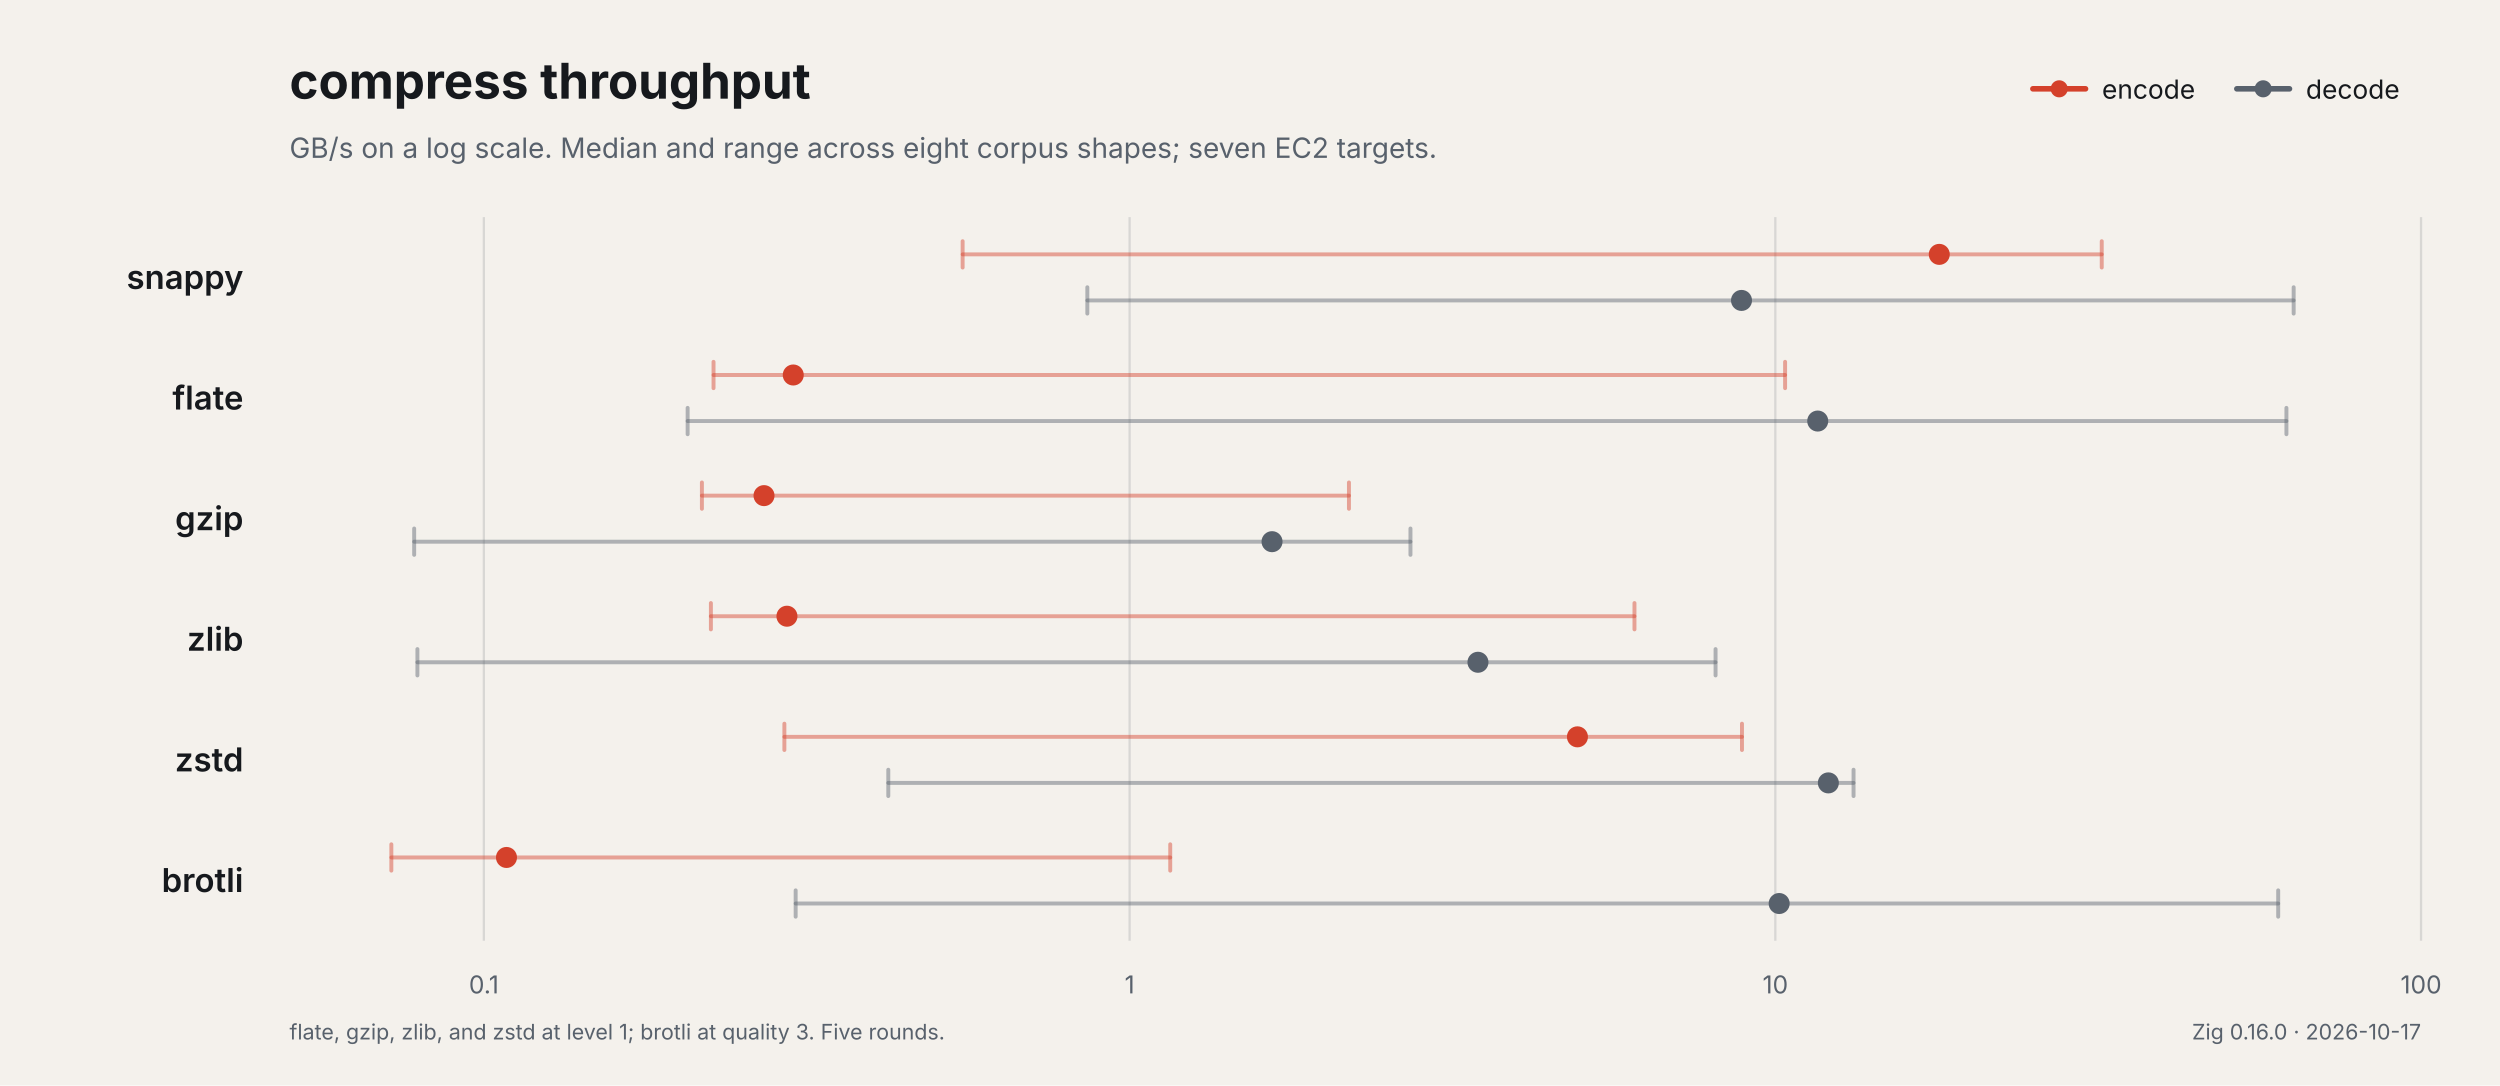
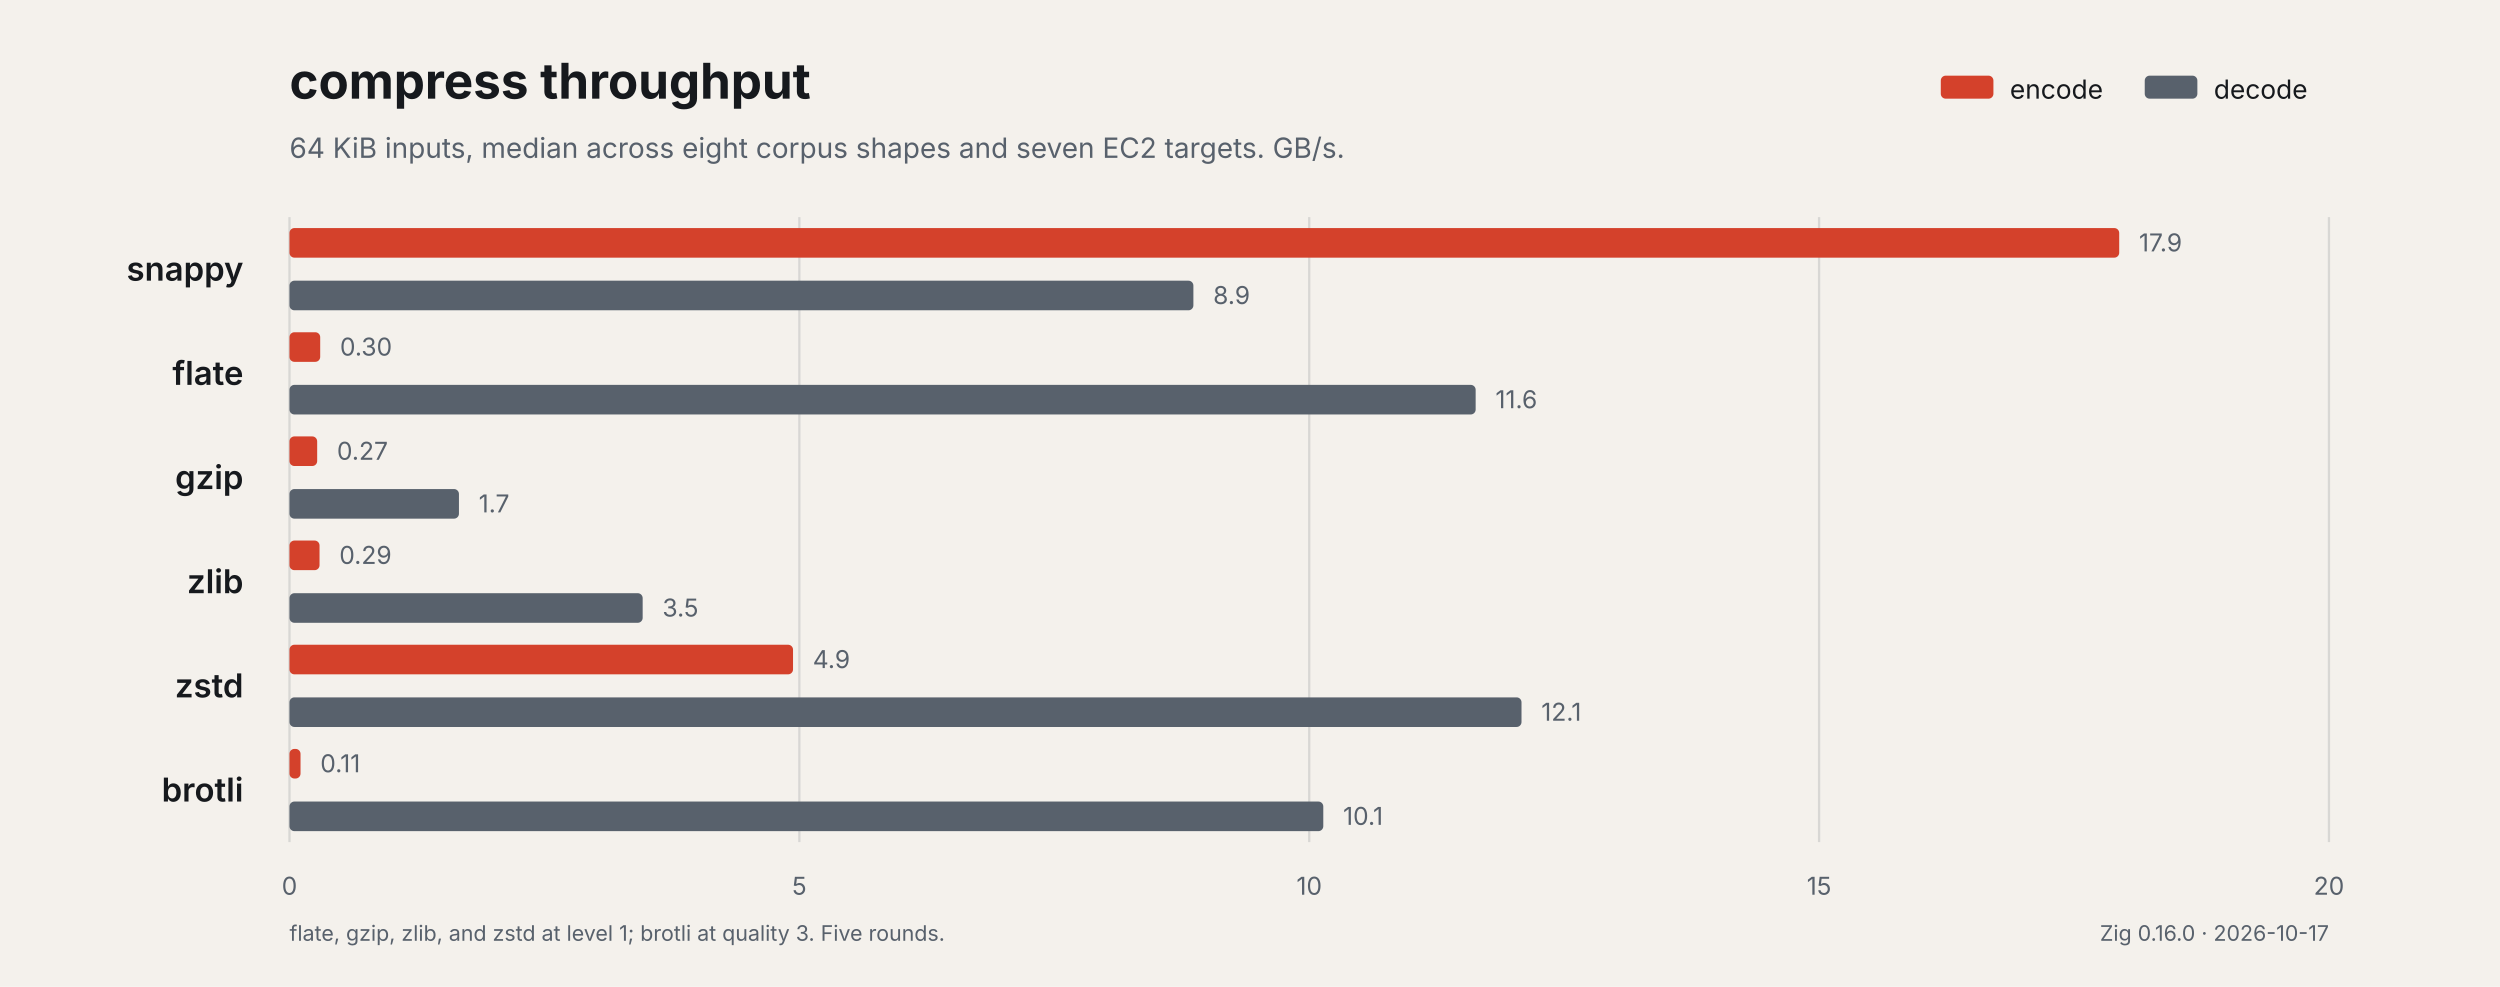
- <svg xmlns="http://www.w3.org/2000/svg" width="760" height="330" viewBox="0 0 760 330" role="img">
-   <rect width="760" height="330" fill="#f4f1ec" />
+ <svg xmlns="http://www.w3.org/2000/svg" width="760" height="300" viewBox="0 0 760 300" role="img">
+   <rect width="760" height="300" fill="#f4f1ec" />
  <text x="88.00" y="30.00" font-size="15" fill="#16191d" font-family="ui-sans-serif, system-ui, -apple-system, 'Segoe UI', sans-serif" font-weight="700" text-anchor="start" opacity="1.0">compress throughput</text>
-   <text x="88.00" y="48.00" font-size="8.5" fill="#58616c" font-family="ui-sans-serif, system-ui, -apple-system, 'Segoe UI', sans-serif" font-weight="normal" text-anchor="start" opacity="1.0">GB/s on a log scale. Median and range across eight corpus shapes; seven EC2 targets.</text>
-   <line x1="618.00" y1="27" x2="634.00" y2="27" stroke="#d4412b" stroke-width="1.7" stroke-linecap="round" />
-   <circle cx="626.00" cy="27" r="2.6" fill="#d4412b" />
-   <text x="639.00" y="30.00" font-size="8" fill="#16191d" font-family="ui-sans-serif, system-ui, -apple-system, 'Segoe UI', sans-serif" font-weight="normal" text-anchor="start" opacity="1.0">encode</text>
-   <line x1="680.00" y1="27" x2="696.00" y2="27" stroke="#58616c" stroke-width="1.7" stroke-linecap="round" />
-   <circle cx="688.00" cy="27" r="2.6" fill="#58616c" />
-   <text x="701.00" y="30.00" font-size="8" fill="#16191d" font-family="ui-sans-serif, system-ui, -apple-system, 'Segoe UI', sans-serif" font-weight="normal" text-anchor="start" opacity="1.0">decode</text>
-   <line x1="147.09" y1="66.00" x2="147.09" y2="286.00" stroke="#58616c" stroke-width="0.7" opacity="0.18" />
-   <text x="147.09" y="302.00" font-size="7.5" fill="#58616c" font-family="ui-sans-serif, system-ui, -apple-system, 'Segoe UI', sans-serif" font-weight="normal" text-anchor="middle" opacity="1.0">0.1</text>
-   <line x1="343.40" y1="66.00" x2="343.40" y2="286.00" stroke="#58616c" stroke-width="0.7" opacity="0.18" />
-   <text x="343.40" y="302.00" font-size="7.5" fill="#58616c" font-family="ui-sans-serif, system-ui, -apple-system, 'Segoe UI', sans-serif" font-weight="normal" text-anchor="middle" opacity="1.0">1</text>
-   <line x1="539.70" y1="66.00" x2="539.70" y2="286.00" stroke="#58616c" stroke-width="0.7" opacity="0.18" />
-   <text x="539.70" y="302.00" font-size="7.5" fill="#58616c" font-family="ui-sans-serif, system-ui, -apple-system, 'Segoe UI', sans-serif" font-weight="normal" text-anchor="middle" opacity="1.0">10</text>
-   <line x1="736.00" y1="66.00" x2="736.00" y2="286.00" stroke="#58616c" stroke-width="0.7" opacity="0.18" />
-   <text x="736.00" y="302.00" font-size="7.5" fill="#58616c" font-family="ui-sans-serif, system-ui, -apple-system, 'Segoe UI', sans-serif" font-weight="normal" text-anchor="middle" opacity="1.0">100</text>
-   <text x="74.00" y="87.83" font-size="10" fill="#16191d" font-family="ui-sans-serif, system-ui, -apple-system, 'Segoe UI', sans-serif" font-weight="600" text-anchor="end" opacity="1.0">snappy</text>
-   <line x1="292.64" y1="77.33" x2="638.93" y2="77.33" stroke="#d4412b" stroke-width="1.2" stroke-linecap="round" opacity="0.45" />
-   <line x1="292.64" y1="73.33" x2="292.64" y2="81.33" stroke="#d4412b" stroke-width="1.2" stroke-linecap="round" opacity="0.45" />
-   <line x1="638.93" y1="73.33" x2="638.93" y2="81.33" stroke="#d4412b" stroke-width="1.2" stroke-linecap="round" opacity="0.45" />
-   <circle cx="589.54" cy="77.33" r="3.2" fill="#d4412b" />
-   <line x1="330.55" y1="91.33" x2="697.27" y2="91.33" stroke="#58616c" stroke-width="1.2" stroke-linecap="round" opacity="0.45" />
-   <line x1="330.55" y1="87.33" x2="330.55" y2="95.33" stroke="#58616c" stroke-width="1.2" stroke-linecap="round" opacity="0.45" />
-   <line x1="697.27" y1="87.33" x2="697.27" y2="95.33" stroke="#58616c" stroke-width="1.2" stroke-linecap="round" opacity="0.45" />
-   <circle cx="529.42" cy="91.33" r="3.2" fill="#58616c" />
-   <text x="74.00" y="124.50" font-size="10" fill="#16191d" font-family="ui-sans-serif, system-ui, -apple-system, 'Segoe UI', sans-serif" font-weight="600" text-anchor="end" opacity="1.0">flate</text>
-   <line x1="216.91" y1="114.00" x2="542.67" y2="114.00" stroke="#d4412b" stroke-width="1.2" stroke-linecap="round" opacity="0.45" />
-   <line x1="216.91" y1="110.00" x2="216.91" y2="118.00" stroke="#d4412b" stroke-width="1.2" stroke-linecap="round" opacity="0.45" />
-   <line x1="542.67" y1="110.00" x2="542.67" y2="118.00" stroke="#d4412b" stroke-width="1.2" stroke-linecap="round" opacity="0.45" />
-   <circle cx="241.15" cy="114.00" r="3.2" fill="#d4412b" />
-   <line x1="209.04" y1="128.00" x2="695.07" y2="128.00" stroke="#58616c" stroke-width="1.2" stroke-linecap="round" opacity="0.45" />
-   <line x1="209.04" y1="124.00" x2="209.04" y2="132.00" stroke="#58616c" stroke-width="1.2" stroke-linecap="round" opacity="0.45" />
-   <line x1="695.07" y1="124.00" x2="695.07" y2="132.00" stroke="#58616c" stroke-width="1.2" stroke-linecap="round" opacity="0.45" />
-   <circle cx="552.59" cy="128.00" r="3.2" fill="#58616c" />
-   <text x="74.00" y="161.17" font-size="10" fill="#16191d" font-family="ui-sans-serif, system-ui, -apple-system, 'Segoe UI', sans-serif" font-weight="600" text-anchor="end" opacity="1.0">gzip</text>
-   <line x1="213.38" y1="150.67" x2="410.08" y2="150.67" stroke="#d4412b" stroke-width="1.2" stroke-linecap="round" opacity="0.45" />
-   <line x1="213.38" y1="146.67" x2="213.38" y2="154.67" stroke="#d4412b" stroke-width="1.2" stroke-linecap="round" opacity="0.45" />
-   <line x1="410.08" y1="146.67" x2="410.08" y2="154.67" stroke="#d4412b" stroke-width="1.2" stroke-linecap="round" opacity="0.45" />
-   <circle cx="232.26" cy="150.67" r="3.2" fill="#d4412b" />
-   <line x1="125.91" y1="164.67" x2="428.78" y2="164.67" stroke="#58616c" stroke-width="1.2" stroke-linecap="round" opacity="0.45" />
-   <line x1="125.91" y1="160.67" x2="125.91" y2="168.67" stroke="#58616c" stroke-width="1.2" stroke-linecap="round" opacity="0.45" />
-   <line x1="428.78" y1="160.67" x2="428.78" y2="168.67" stroke="#58616c" stroke-width="1.2" stroke-linecap="round" opacity="0.45" />
-   <circle cx="386.70" cy="164.67" r="3.2" fill="#58616c" />
-   <text x="74.00" y="197.83" font-size="10" fill="#16191d" font-family="ui-sans-serif, system-ui, -apple-system, 'Segoe UI', sans-serif" font-weight="600" text-anchor="end" opacity="1.0">zlib</text>
-   <line x1="216.11" y1="187.33" x2="496.88" y2="187.33" stroke="#d4412b" stroke-width="1.2" stroke-linecap="round" opacity="0.45" />
-   <line x1="216.11" y1="183.33" x2="216.11" y2="191.33" stroke="#d4412b" stroke-width="1.2" stroke-linecap="round" opacity="0.45" />
-   <line x1="496.88" y1="183.33" x2="496.88" y2="191.33" stroke="#d4412b" stroke-width="1.2" stroke-linecap="round" opacity="0.45" />
-   <circle cx="239.23" cy="187.33" r="3.2" fill="#d4412b" />
-   <line x1="126.89" y1="201.33" x2="521.53" y2="201.33" stroke="#58616c" stroke-width="1.2" stroke-linecap="round" opacity="0.45" />
-   <line x1="126.89" y1="197.33" x2="126.89" y2="205.33" stroke="#58616c" stroke-width="1.2" stroke-linecap="round" opacity="0.45" />
-   <line x1="521.53" y1="197.33" x2="521.53" y2="205.33" stroke="#58616c" stroke-width="1.2" stroke-linecap="round" opacity="0.45" />
-   <circle cx="449.30" cy="201.33" r="3.2" fill="#58616c" />
-   <text x="74.00" y="234.50" font-size="10" fill="#16191d" font-family="ui-sans-serif, system-ui, -apple-system, 'Segoe UI', sans-serif" font-weight="600" text-anchor="end" opacity="1.0">zstd</text>
-   <line x1="238.45" y1="224.00" x2="529.56" y2="224.00" stroke="#d4412b" stroke-width="1.2" stroke-linecap="round" opacity="0.45" />
-   <line x1="238.45" y1="220.00" x2="238.45" y2="228.00" stroke="#d4412b" stroke-width="1.2" stroke-linecap="round" opacity="0.45" />
-   <line x1="529.56" y1="220.00" x2="529.56" y2="228.00" stroke="#d4412b" stroke-width="1.2" stroke-linecap="round" opacity="0.45" />
-   <circle cx="479.54" cy="224.00" r="3.2" fill="#d4412b" />
-   <line x1="270.04" y1="238.00" x2="563.48" y2="238.00" stroke="#58616c" stroke-width="1.2" stroke-linecap="round" opacity="0.45" />
-   <line x1="270.04" y1="234.00" x2="270.04" y2="242.00" stroke="#58616c" stroke-width="1.2" stroke-linecap="round" opacity="0.45" />
-   <line x1="563.48" y1="234.00" x2="563.48" y2="242.00" stroke="#58616c" stroke-width="1.2" stroke-linecap="round" opacity="0.45" />
-   <circle cx="555.82" cy="238.00" r="3.2" fill="#58616c" />
-   <text x="74.00" y="271.17" font-size="10" fill="#16191d" font-family="ui-sans-serif, system-ui, -apple-system, 'Segoe UI', sans-serif" font-weight="600" text-anchor="end" opacity="1.0">brotli</text>
-   <line x1="118.97" y1="260.67" x2="355.75" y2="260.67" stroke="#d4412b" stroke-width="1.2" stroke-linecap="round" opacity="0.45" />
-   <line x1="118.97" y1="256.67" x2="118.97" y2="264.67" stroke="#d4412b" stroke-width="1.2" stroke-linecap="round" opacity="0.45" />
-   <line x1="355.75" y1="256.67" x2="355.75" y2="264.67" stroke="#d4412b" stroke-width="1.2" stroke-linecap="round" opacity="0.45" />
-   <circle cx="153.97" cy="260.67" r="3.2" fill="#d4412b" />
-   <line x1="241.88" y1="274.67" x2="692.57" y2="274.67" stroke="#58616c" stroke-width="1.2" stroke-linecap="round" opacity="0.45" />
-   <line x1="241.88" y1="270.67" x2="241.88" y2="278.67" stroke="#58616c" stroke-width="1.2" stroke-linecap="round" opacity="0.45" />
-   <line x1="692.57" y1="270.67" x2="692.57" y2="278.67" stroke="#58616c" stroke-width="1.2" stroke-linecap="round" opacity="0.45" />
-   <circle cx="540.87" cy="274.67" r="3.2" fill="#58616c" />
-   <text x="736.00" y="316.00" font-size="6.5" fill="#58616c" font-family="ui-sans-serif, system-ui, -apple-system, 'Segoe UI', sans-serif" font-weight="normal" text-anchor="end" opacity="1.0">Zig 0.16.0 · 2026-10-17</text>
-   <text x="88.00" y="316.00" font-size="6.5" fill="#58616c" font-family="ui-sans-serif, system-ui, -apple-system, 'Segoe UI', sans-serif" font-weight="normal" text-anchor="start" opacity="1.0">flate, gzip, zlib, and zstd at level 1; brotli at quality 3. Five rounds.</text>
+   <text x="88.00" y="48.00" font-size="8.5" fill="#58616c" font-family="ui-sans-serif, system-ui, -apple-system, 'Segoe UI', sans-serif" font-weight="normal" text-anchor="start" opacity="1.0">64 KiB inputs, median across eight corpus shapes and seven EC2 targets. GB/s.</text>
+   <rect x="590.00" y="23" width="16" height="7" rx="1.5" fill="#d4412b" />
+   <text x="611.00" y="30.00" font-size="8" fill="#16191d" font-family="ui-sans-serif, system-ui, -apple-system, 'Segoe UI', sans-serif" font-weight="normal" text-anchor="start" opacity="1.0">encode</text>
+   <rect x="652.00" y="23" width="16" height="7" rx="1.5" fill="#58616c" />
+   <text x="673.00" y="30.00" font-size="8" fill="#16191d" font-family="ui-sans-serif, system-ui, -apple-system, 'Segoe UI', sans-serif" font-weight="normal" text-anchor="start" opacity="1.0">decode</text>
+   <line x1="88.00" y1="66.00" x2="88.00" y2="256.00" stroke="#58616c" stroke-width="0.7" opacity="0.18" />
+   <text x="88.00" y="272.00" font-size="7.5" fill="#58616c" font-family="ui-sans-serif, system-ui, -apple-system, 'Segoe UI', sans-serif" font-weight="normal" text-anchor="middle" opacity="1.0">0</text>
+   <line x1="243.00" y1="66.00" x2="243.00" y2="256.00" stroke="#58616c" stroke-width="0.7" opacity="0.18" />
+   <text x="243.00" y="272.00" font-size="7.5" fill="#58616c" font-family="ui-sans-serif, system-ui, -apple-system, 'Segoe UI', sans-serif" font-weight="normal" text-anchor="middle" opacity="1.0">5</text>
+   <line x1="398.00" y1="66.00" x2="398.00" y2="256.00" stroke="#58616c" stroke-width="0.7" opacity="0.18" />
+   <text x="398.00" y="272.00" font-size="7.5" fill="#58616c" font-family="ui-sans-serif, system-ui, -apple-system, 'Segoe UI', sans-serif" font-weight="normal" text-anchor="middle" opacity="1.0">10</text>
+   <line x1="553.00" y1="66.00" x2="553.00" y2="256.00" stroke="#58616c" stroke-width="0.7" opacity="0.18" />
+   <text x="553.00" y="272.00" font-size="7.5" fill="#58616c" font-family="ui-sans-serif, system-ui, -apple-system, 'Segoe UI', sans-serif" font-weight="normal" text-anchor="middle" opacity="1.0">15</text>
+   <line x1="708.00" y1="66.00" x2="708.00" y2="256.00" stroke="#58616c" stroke-width="0.7" opacity="0.18" />
+   <text x="708.00" y="272.00" font-size="7.5" fill="#58616c" font-family="ui-sans-serif, system-ui, -apple-system, 'Segoe UI', sans-serif" font-weight="normal" text-anchor="middle" opacity="1.0">20</text>
+   <text x="74.00" y="85.33" font-size="10" fill="#16191d" font-family="ui-sans-serif, system-ui, -apple-system, 'Segoe UI', sans-serif" font-weight="600" text-anchor="end" opacity="1.0">snappy</text>
+   <rect x="88.00" y="69.33" width="556.24" height="9" rx="1.5" fill="#d4412b" />
+   <text x="650.24" y="76.43" font-size="7.5" fill="#58616c" font-family="ui-sans-serif, system-ui, -apple-system, 'Segoe UI', sans-serif" font-weight="normal" text-anchor="start" opacity="1.0">17.9</text>
+   <rect x="88.00" y="85.33" width="274.79" height="9" rx="1.5" fill="#58616c" />
+   <text x="368.79" y="92.43" font-size="7.5" fill="#58616c" font-family="ui-sans-serif, system-ui, -apple-system, 'Segoe UI', sans-serif" font-weight="normal" text-anchor="start" opacity="1.0">8.9</text>
+   <text x="74.00" y="117.00" font-size="10" fill="#16191d" font-family="ui-sans-serif, system-ui, -apple-system, 'Segoe UI', sans-serif" font-weight="600" text-anchor="end" opacity="1.0">flate</text>
+   <rect x="88.00" y="101.00" width="9.34" height="9" rx="1.5" fill="#d4412b" />
+   <text x="103.34" y="108.10" font-size="7.5" fill="#58616c" font-family="ui-sans-serif, system-ui, -apple-system, 'Segoe UI', sans-serif" font-weight="normal" text-anchor="start" opacity="1.0">0.30</text>
+   <rect x="88.00" y="117.00" width="360.60" height="9" rx="1.5" fill="#58616c" />
+   <text x="454.60" y="124.10" font-size="7.5" fill="#58616c" font-family="ui-sans-serif, system-ui, -apple-system, 'Segoe UI', sans-serif" font-weight="normal" text-anchor="start" opacity="1.0">11.6</text>
+   <text x="74.00" y="148.67" font-size="10" fill="#16191d" font-family="ui-sans-serif, system-ui, -apple-system, 'Segoe UI', sans-serif" font-weight="600" text-anchor="end" opacity="1.0">gzip</text>
+   <rect x="88.00" y="132.67" width="8.42" height="9" rx="1.5" fill="#d4412b" />
+   <text x="102.42" y="139.77" font-size="7.5" fill="#58616c" font-family="ui-sans-serif, system-ui, -apple-system, 'Segoe UI', sans-serif" font-weight="normal" text-anchor="start" opacity="1.0">0.27</text>
+   <rect x="88.00" y="148.67" width="51.52" height="9" rx="1.5" fill="#58616c" />
+   <text x="145.52" y="155.77" font-size="7.5" fill="#58616c" font-family="ui-sans-serif, system-ui, -apple-system, 'Segoe UI', sans-serif" font-weight="normal" text-anchor="start" opacity="1.0">1.7</text>
+   <text x="74.00" y="180.33" font-size="10" fill="#16191d" font-family="ui-sans-serif, system-ui, -apple-system, 'Segoe UI', sans-serif" font-weight="600" text-anchor="end" opacity="1.0">zlib</text>
+   <rect x="88.00" y="164.33" width="9.14" height="9" rx="1.5" fill="#d4412b" />
+   <text x="103.14" y="171.43" font-size="7.5" fill="#58616c" font-family="ui-sans-serif, system-ui, -apple-system, 'Segoe UI', sans-serif" font-weight="normal" text-anchor="start" opacity="1.0">0.29</text>
+   <rect x="88.00" y="180.33" width="107.37" height="9" rx="1.5" fill="#58616c" />
+   <text x="201.37" y="187.43" font-size="7.5" fill="#58616c" font-family="ui-sans-serif, system-ui, -apple-system, 'Segoe UI', sans-serif" font-weight="normal" text-anchor="start" opacity="1.0">3.5</text>
+   <text x="74.00" y="212.00" font-size="10" fill="#16191d" font-family="ui-sans-serif, system-ui, -apple-system, 'Segoe UI', sans-serif" font-weight="600" text-anchor="end" opacity="1.0">zstd</text>
+   <rect x="88.00" y="196.00" width="153.08" height="9" rx="1.5" fill="#d4412b" />
+   <text x="247.08" y="203.10" font-size="7.5" fill="#58616c" font-family="ui-sans-serif, system-ui, -apple-system, 'Segoe UI', sans-serif" font-weight="normal" text-anchor="start" opacity="1.0">4.9</text>
+   <rect x="88.00" y="212.00" width="374.54" height="9" rx="1.5" fill="#58616c" />
+   <text x="468.54" y="219.10" font-size="7.5" fill="#58616c" font-family="ui-sans-serif, system-ui, -apple-system, 'Segoe UI', sans-serif" font-weight="normal" text-anchor="start" opacity="1.0">12.1</text>
+   <text x="74.00" y="243.67" font-size="10" fill="#16191d" font-family="ui-sans-serif, system-ui, -apple-system, 'Segoe UI', sans-serif" font-weight="600" text-anchor="end" opacity="1.0">brotli</text>
+   <rect x="88.00" y="227.67" width="3.36" height="9" rx="1.5" fill="#d4412b" />
+   <text x="97.36" y="234.77" font-size="7.5" fill="#58616c" font-family="ui-sans-serif, system-ui, -apple-system, 'Segoe UI', sans-serif" font-weight="normal" text-anchor="start" opacity="1.0">0.11</text>
+   <rect x="88.00" y="243.67" width="314.28" height="9" rx="1.5" fill="#58616c" />
+   <text x="408.28" y="250.77" font-size="7.5" fill="#58616c" font-family="ui-sans-serif, system-ui, -apple-system, 'Segoe UI', sans-serif" font-weight="normal" text-anchor="start" opacity="1.0">10.1</text>
+   <text x="708.00" y="286.00" font-size="6.5" fill="#58616c" font-family="ui-sans-serif, system-ui, -apple-system, 'Segoe UI', sans-serif" font-weight="normal" text-anchor="end" opacity="1.0">Zig 0.16.0 · 2026-10-17</text>
+   <text x="88.00" y="286.00" font-size="6.5" fill="#58616c" font-family="ui-sans-serif, system-ui, -apple-system, 'Segoe UI', sans-serif" font-weight="normal" text-anchor="start" opacity="1.0">flate, gzip, zlib, and zstd at level 1; brotli at quality 3. Five rounds.</text>
</svg>
